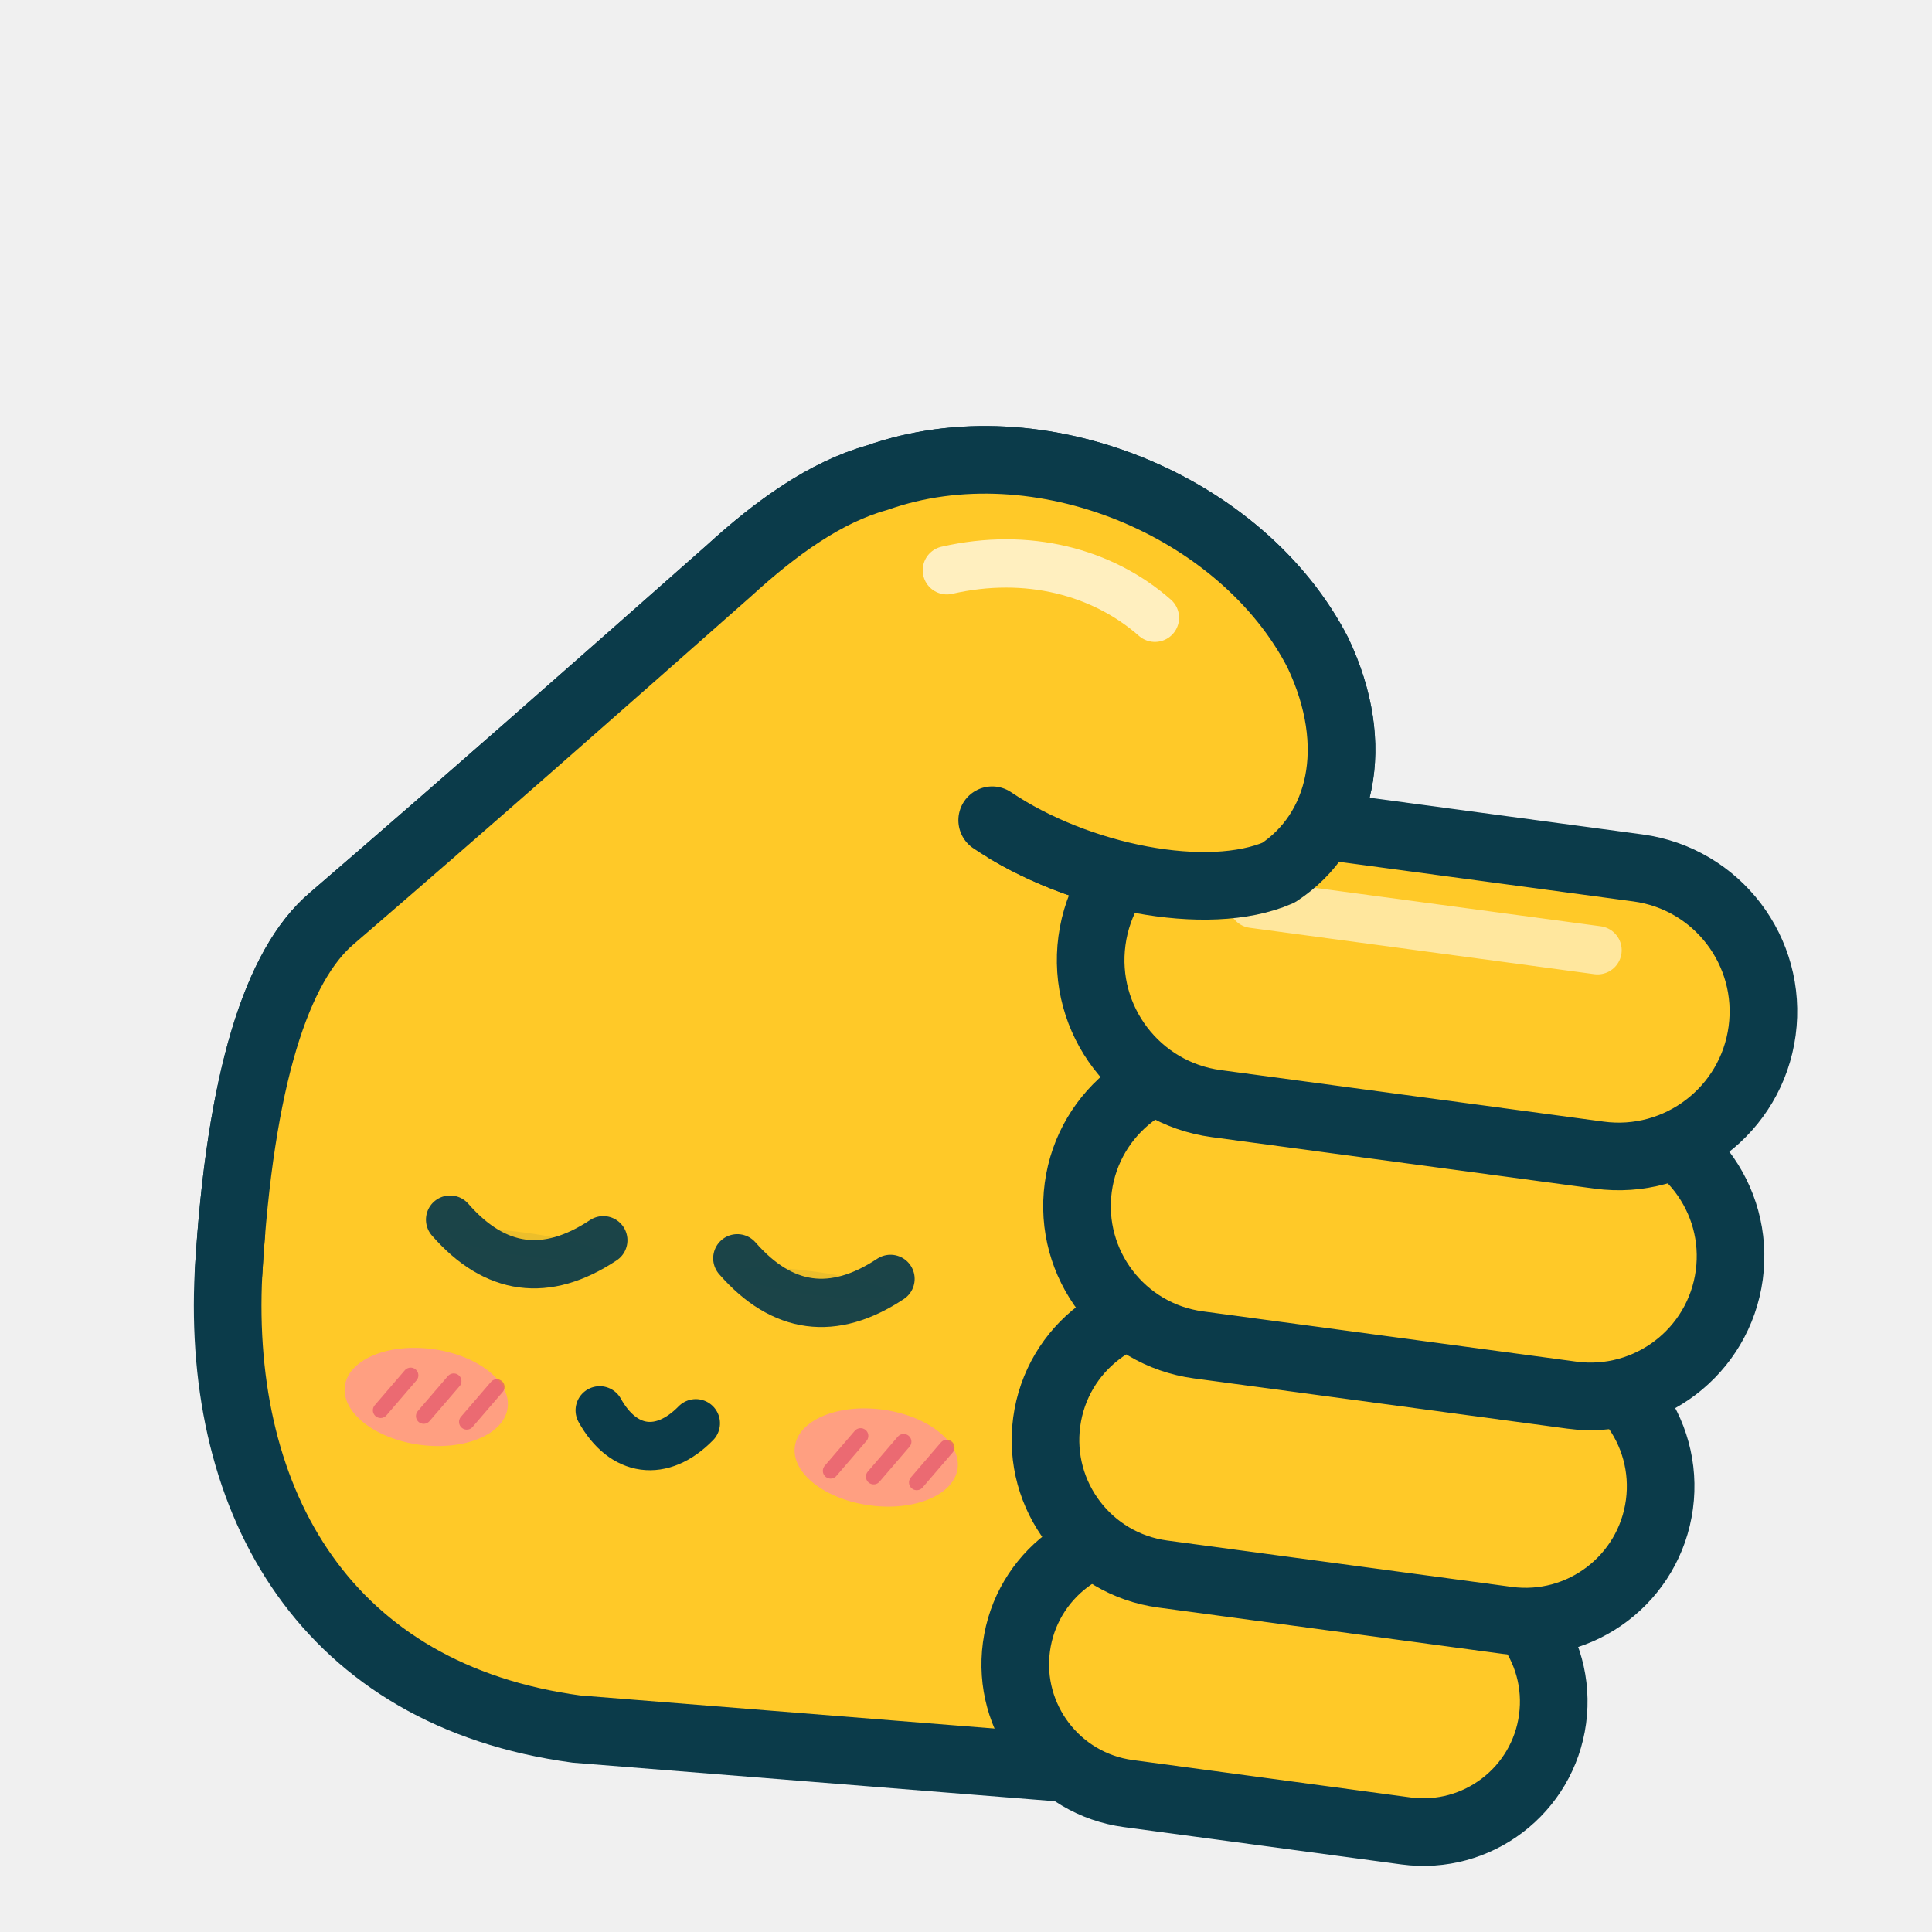
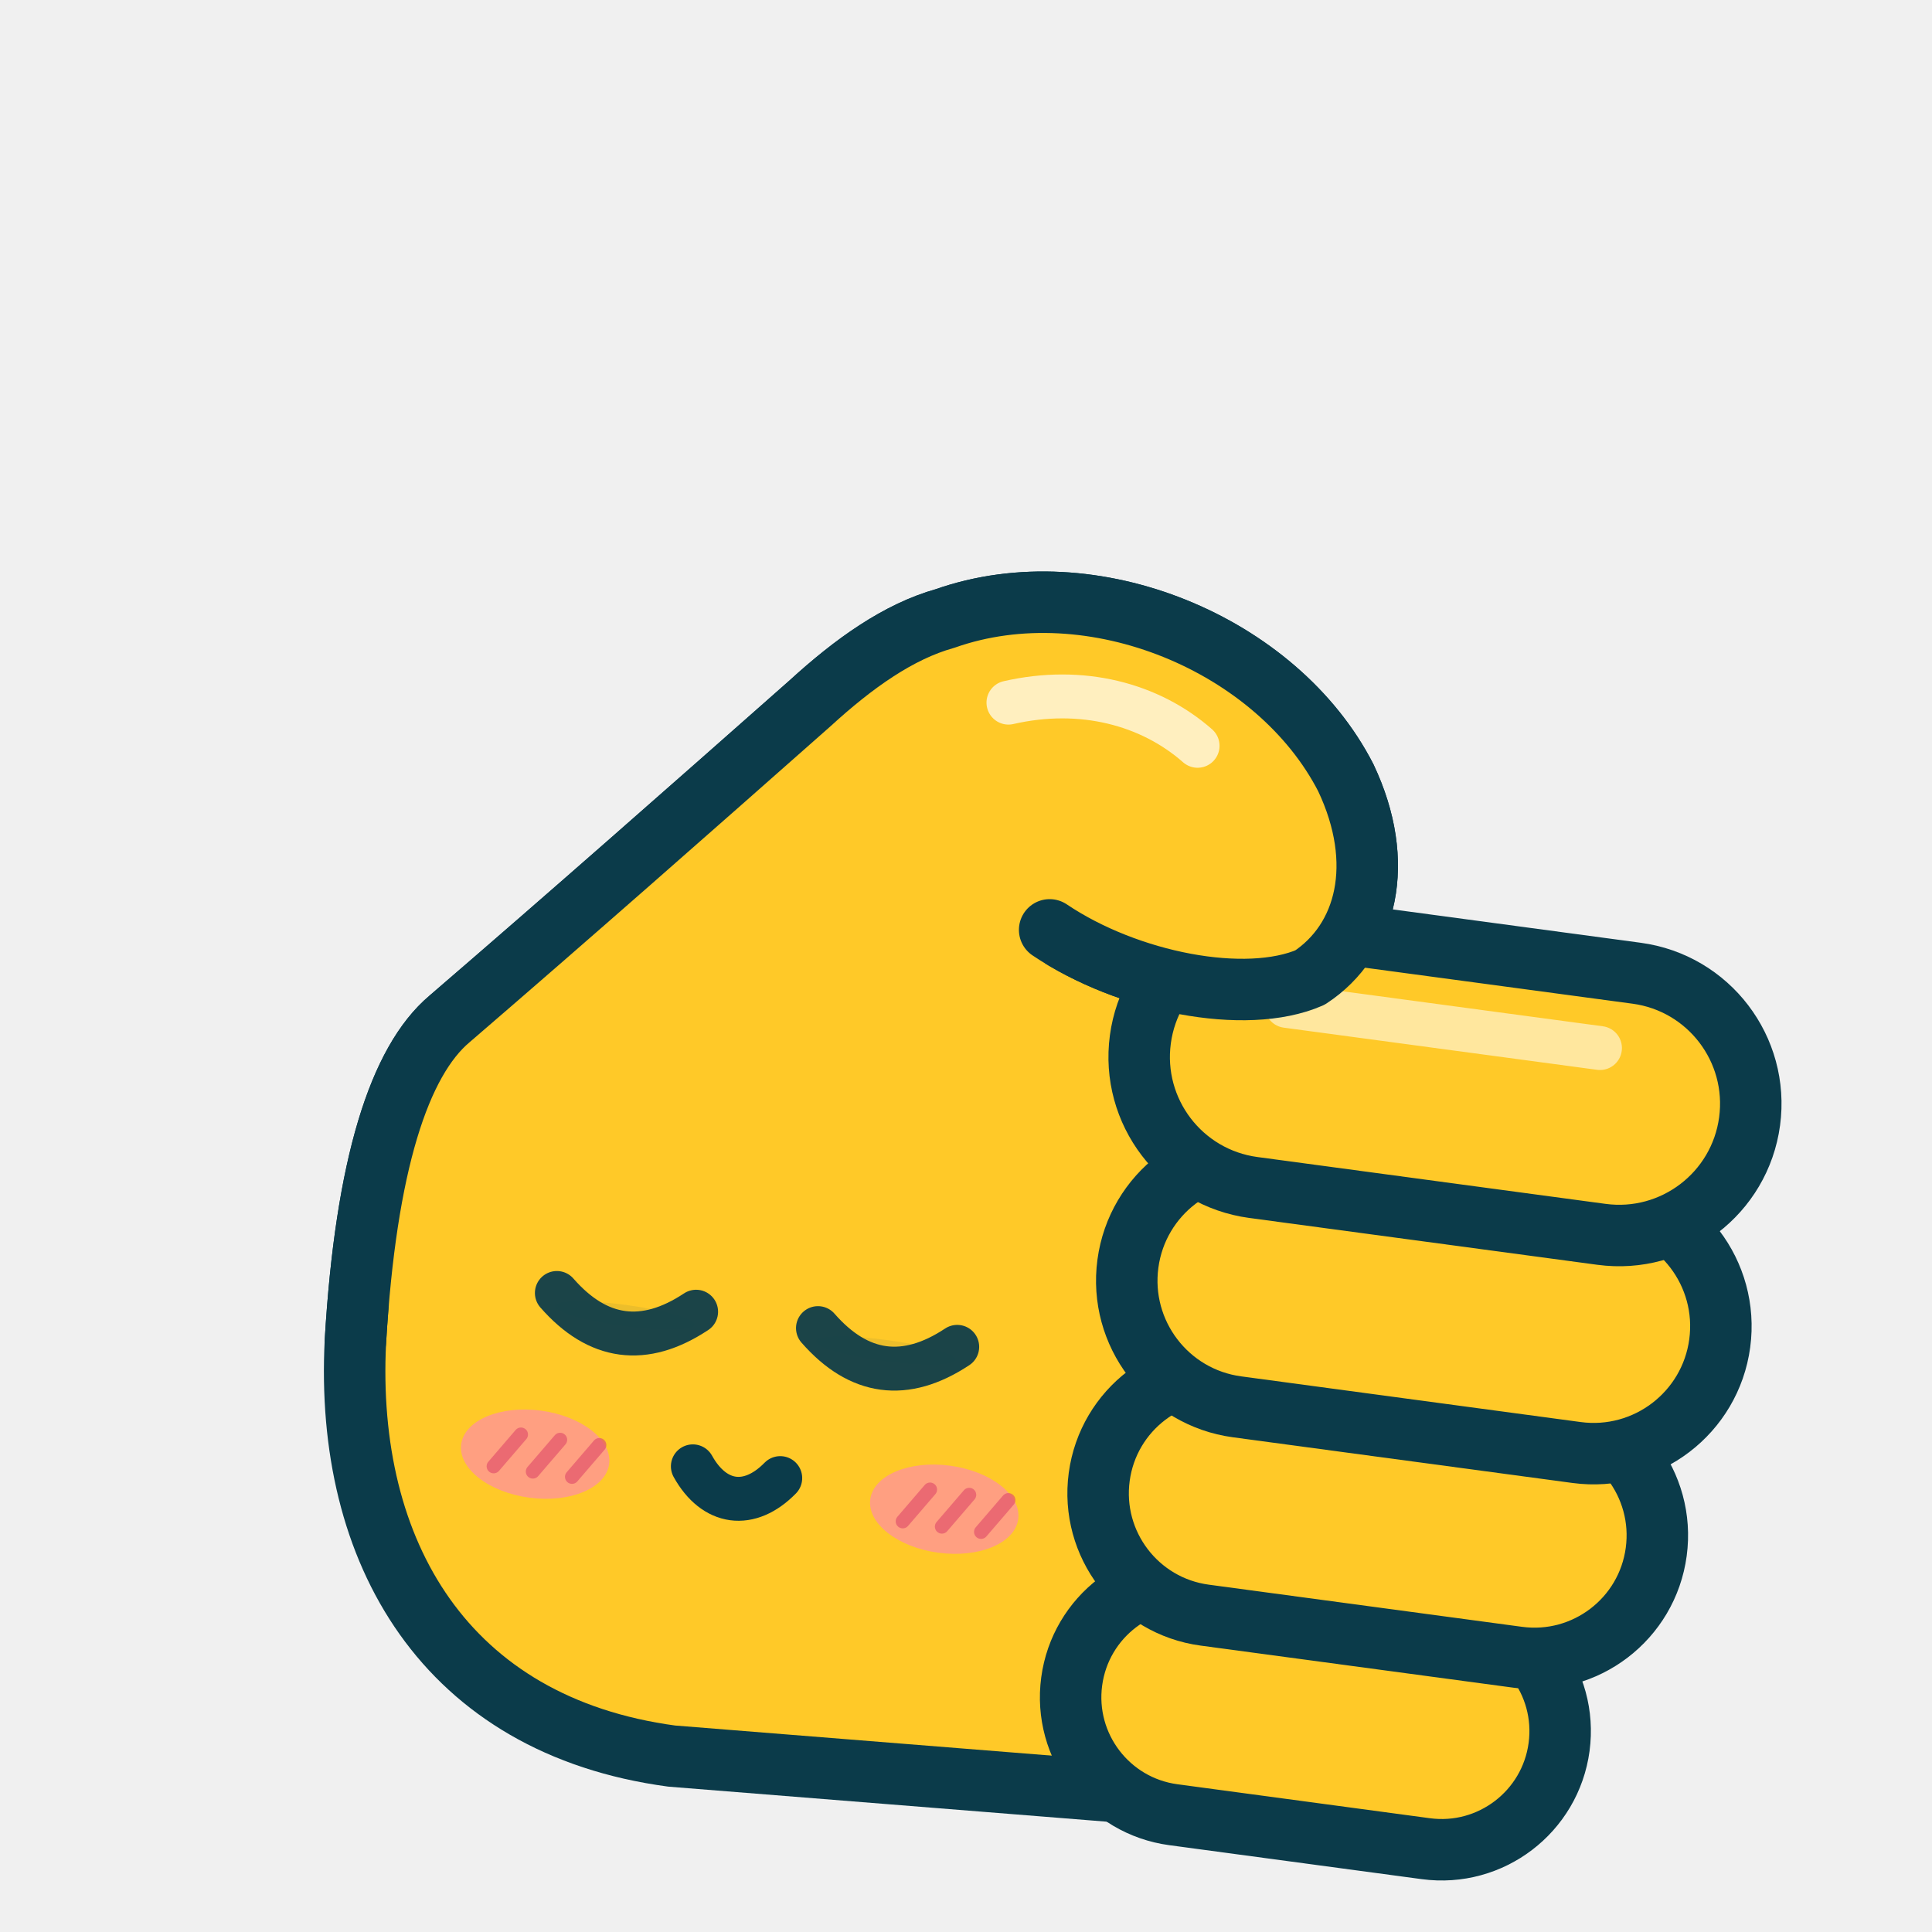
- <svg xmlns="http://www.w3.org/2000/svg" width="512" height="512" viewBox="0 0 200 200">
-   <g transform="matrix(0.99107 0.13335 -0.13335 0.99107 15.642 -18.645)">
+ <svg xmlns="http://www.w3.org/2000/svg" width="563" height="563" viewBox="0 0 220 220">
+   <g transform="matrix(0.99107 0.13335 -0.13335 0.99107 32.457 2.331)">
    <path d="M28.00 148.00 C26.49 127.85 28.72 115.71 33.72 110.19 C45.74 96.66 57.67 82.90 69.62 69.09 C73.95 63.91 78.50 59.65 83.56 57.47 C99.40 49.37 121.44 55.31 131.21 69.35 C137.06 78.35 136.06 87.36 130.20 92.45 C123.37 96.57 109.74 95.78 100.10 91.02 L126 94 L144 96 L144 186 L70 190 C44 190 30 172 28 148 Z" fill="#FFC928" stroke="#0B3B4A" stroke-width="7" stroke-linejoin="round" stroke-linecap="round" />
    <rect x="114" y="162" width="56" height="27" rx="13.5" fill="#FFC928" stroke="#0B3B4A" stroke-width="7" stroke-linejoin="round" stroke-linecap="round" />
    <rect x="114" y="138" width="64" height="28" rx="14" fill="#FFC928" stroke="#0B3B4A" stroke-width="7" stroke-linejoin="round" stroke-linecap="round" />
    <rect x="114" y="113" width="68" height="29" rx="14.5" fill="#FFC928" stroke="#0B3B4A" stroke-width="7" stroke-linejoin="round" stroke-linecap="round" />
    <rect x="112" y="87" width="70" height="30" rx="15" fill="#FFC928" stroke="#0B3B4A" stroke-width="7" stroke-linejoin="round" stroke-linecap="round" />
    <path d="M128 96 H164" stroke="#FFFFFF" stroke-width="5" stroke-linecap="round" opacity="0.55" />
    <path d="M28.00 148.00 C26.49 127.85 28.72 115.71 33.72 110.19 C45.74 96.66 57.67 82.90 69.62 69.09 C73.95 63.91 78.50 59.65 83.56 57.47 C99.40 49.37 121.44 55.31 131.21 69.35 C137.06 78.35 136.06 87.36 130.20 92.45 C123.37 96.57 109.74 95.78 100.10 91.02 L100.10 106 L52 114 Z" fill="#FFC928" />
    <path d="M28.00 148.00 C26.49 127.85 28.72 115.71 33.72 110.19 C45.74 96.66 57.67 82.90 69.62 69.09 C73.95 63.91 78.50 59.65 83.56 57.47 C99.40 49.37 121.44 55.31 131.21 69.35 C137.06 78.35 136.06 87.36 130.20 92.45 C123.37 96.57 109.74 95.78 100.10 91.02" fill="none" stroke="#0B3B4A" stroke-width="7" stroke-linejoin="round" stroke-linecap="round" />
    <ellipse transform="rotate(4.0 102.30 61.64)" cx="102.30" cy="61.64" rx="4.5" ry="10" fill="#FFFFFF" opacity="0.000" />
    <path d="M92 66 C100 63 108 64 114 68" stroke="#FFFFFF" stroke-width="5" stroke-linecap="round" fill="none" opacity="0.700" />
    <g transform="translate(0.00 0)">
-       <ellipse cx="58" cy="140.98" rx="8.00" ry="1.20" fill="#0B3B4A" opacity="0.080" />
-       <path d="M50 139.48 Q58 146.48 66 139.48" stroke="#0B3B4A" stroke-width="5" stroke-linecap="round" fill="none" opacity="0.931" />
-       <ellipse cx="88" cy="140.98" rx="8.00" ry="1.20" fill="#0B3B4A" opacity="0.080" />
-       <path d="M80 139.48 Q88 146.48 96 139.48" stroke="#0B3B4A" stroke-width="5" stroke-linecap="round" fill="none" opacity="0.931" />
+       <ellipse cx="58.00" cy="140.98" rx="8.00" ry="1.20" fill="#0B3B4A" opacity="0.080" />
+       <path d="M50.00 139.48 Q58.00 146.48 66.00 139.48" stroke="#0B3B4A" stroke-width="5" stroke-linecap="round" fill="none" opacity="0.931" />
+       <ellipse cx="88.00" cy="140.98" rx="8.00" ry="1.20" fill="#0B3B4A" opacity="0.080" />
+       <path d="M80.00 139.48 Q88.00 146.48 96.00 139.48" stroke="#0B3B4A" stroke-width="5" stroke-linecap="round" fill="none" opacity="0.931" />
      <ellipse cx="50.00" cy="158.00" rx="8.5" ry="5" fill="#FF8FA3" opacity="0.72" />
      <path d="M45.50 160.00 l2.6 -4 M50.00 160.00 l2.6 -4 M54.50 160.00 l2.6 -4" stroke="#E2546C" stroke-width="1.6" stroke-linecap="round" opacity="0.7" />
      <ellipse cx="97.00" cy="158.00" rx="8.5" ry="5" fill="#FF8FA3" opacity="0.72" />
      <path d="M92.50 160.00 l2.6 -4 M97.00 160.00 l2.6 -4 M101.50 160.00 l2.6 -4" stroke="#E2546C" stroke-width="1.6" stroke-linecap="round" opacity="0.7" />
      <path d="M67.98 156.98 C70.98 161.00 75.02 161.00 78.02 156.98 C75.02 161.00 70.98 161.00 67.98 156.98 Z" fill="#0B3B4A" stroke="#0B3B4A" stroke-width="5.00" stroke-linejoin="round" stroke-linecap="round" />
    </g>
  </g>
</svg>
